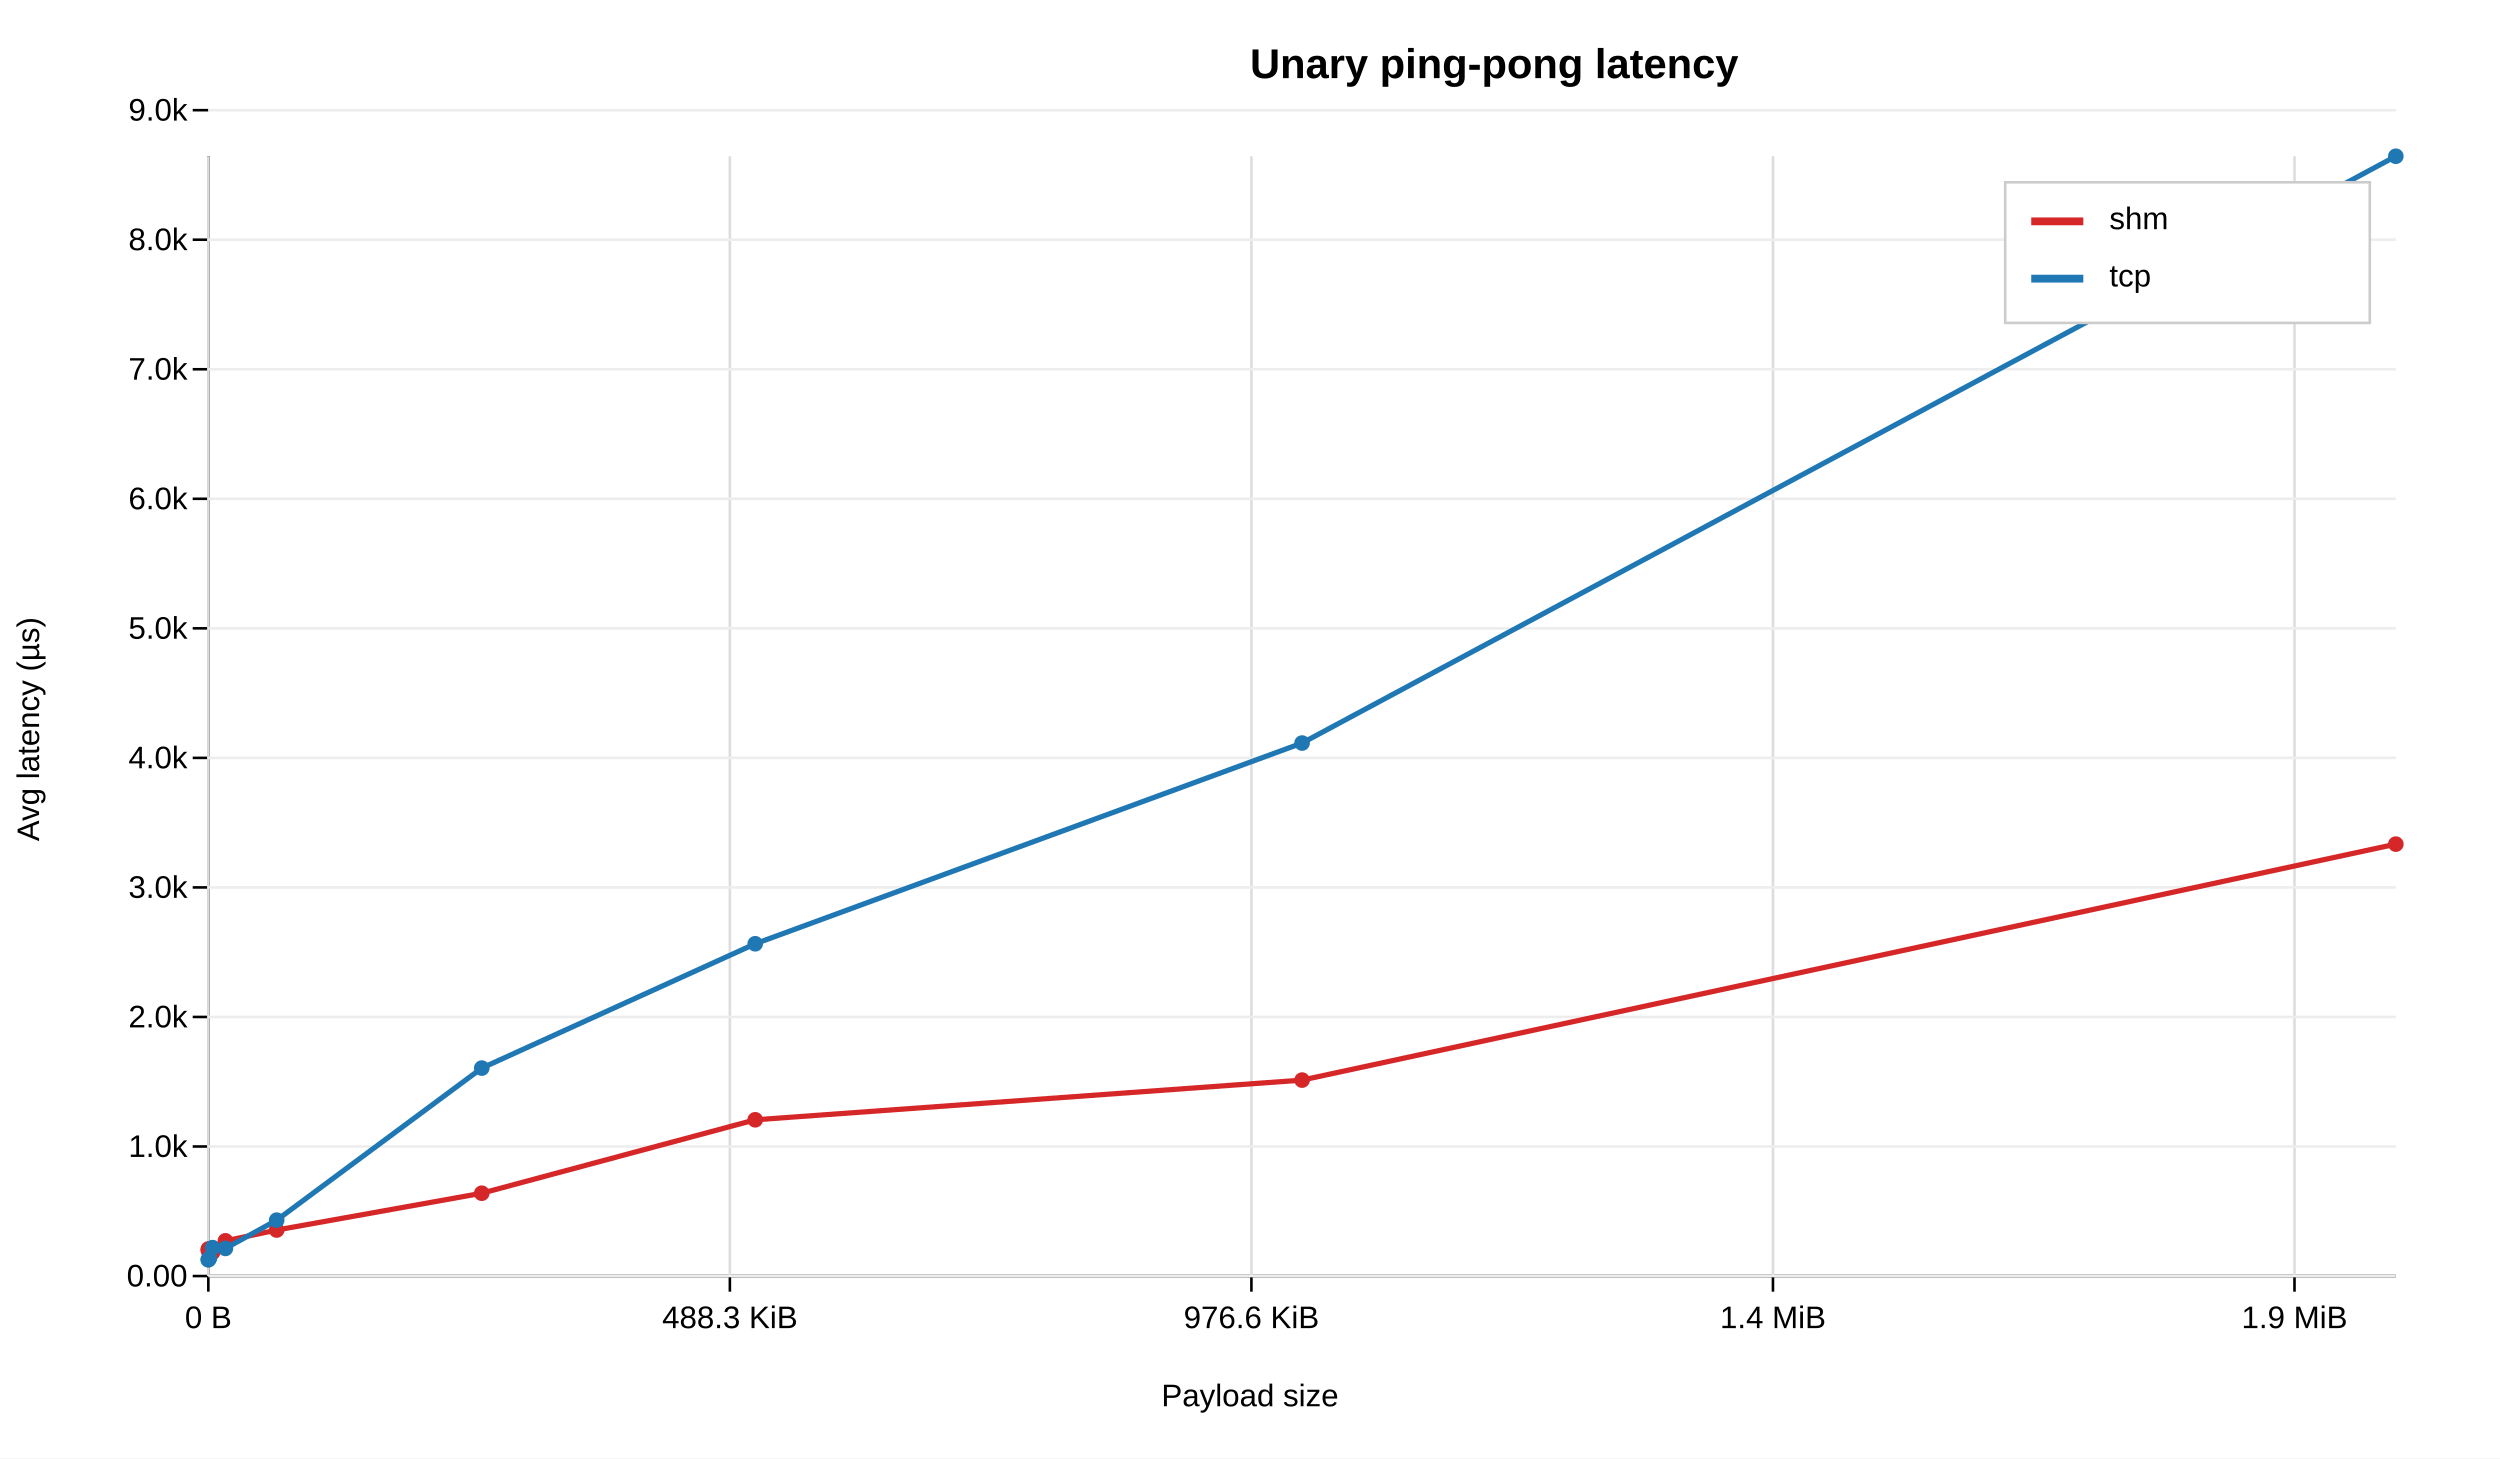
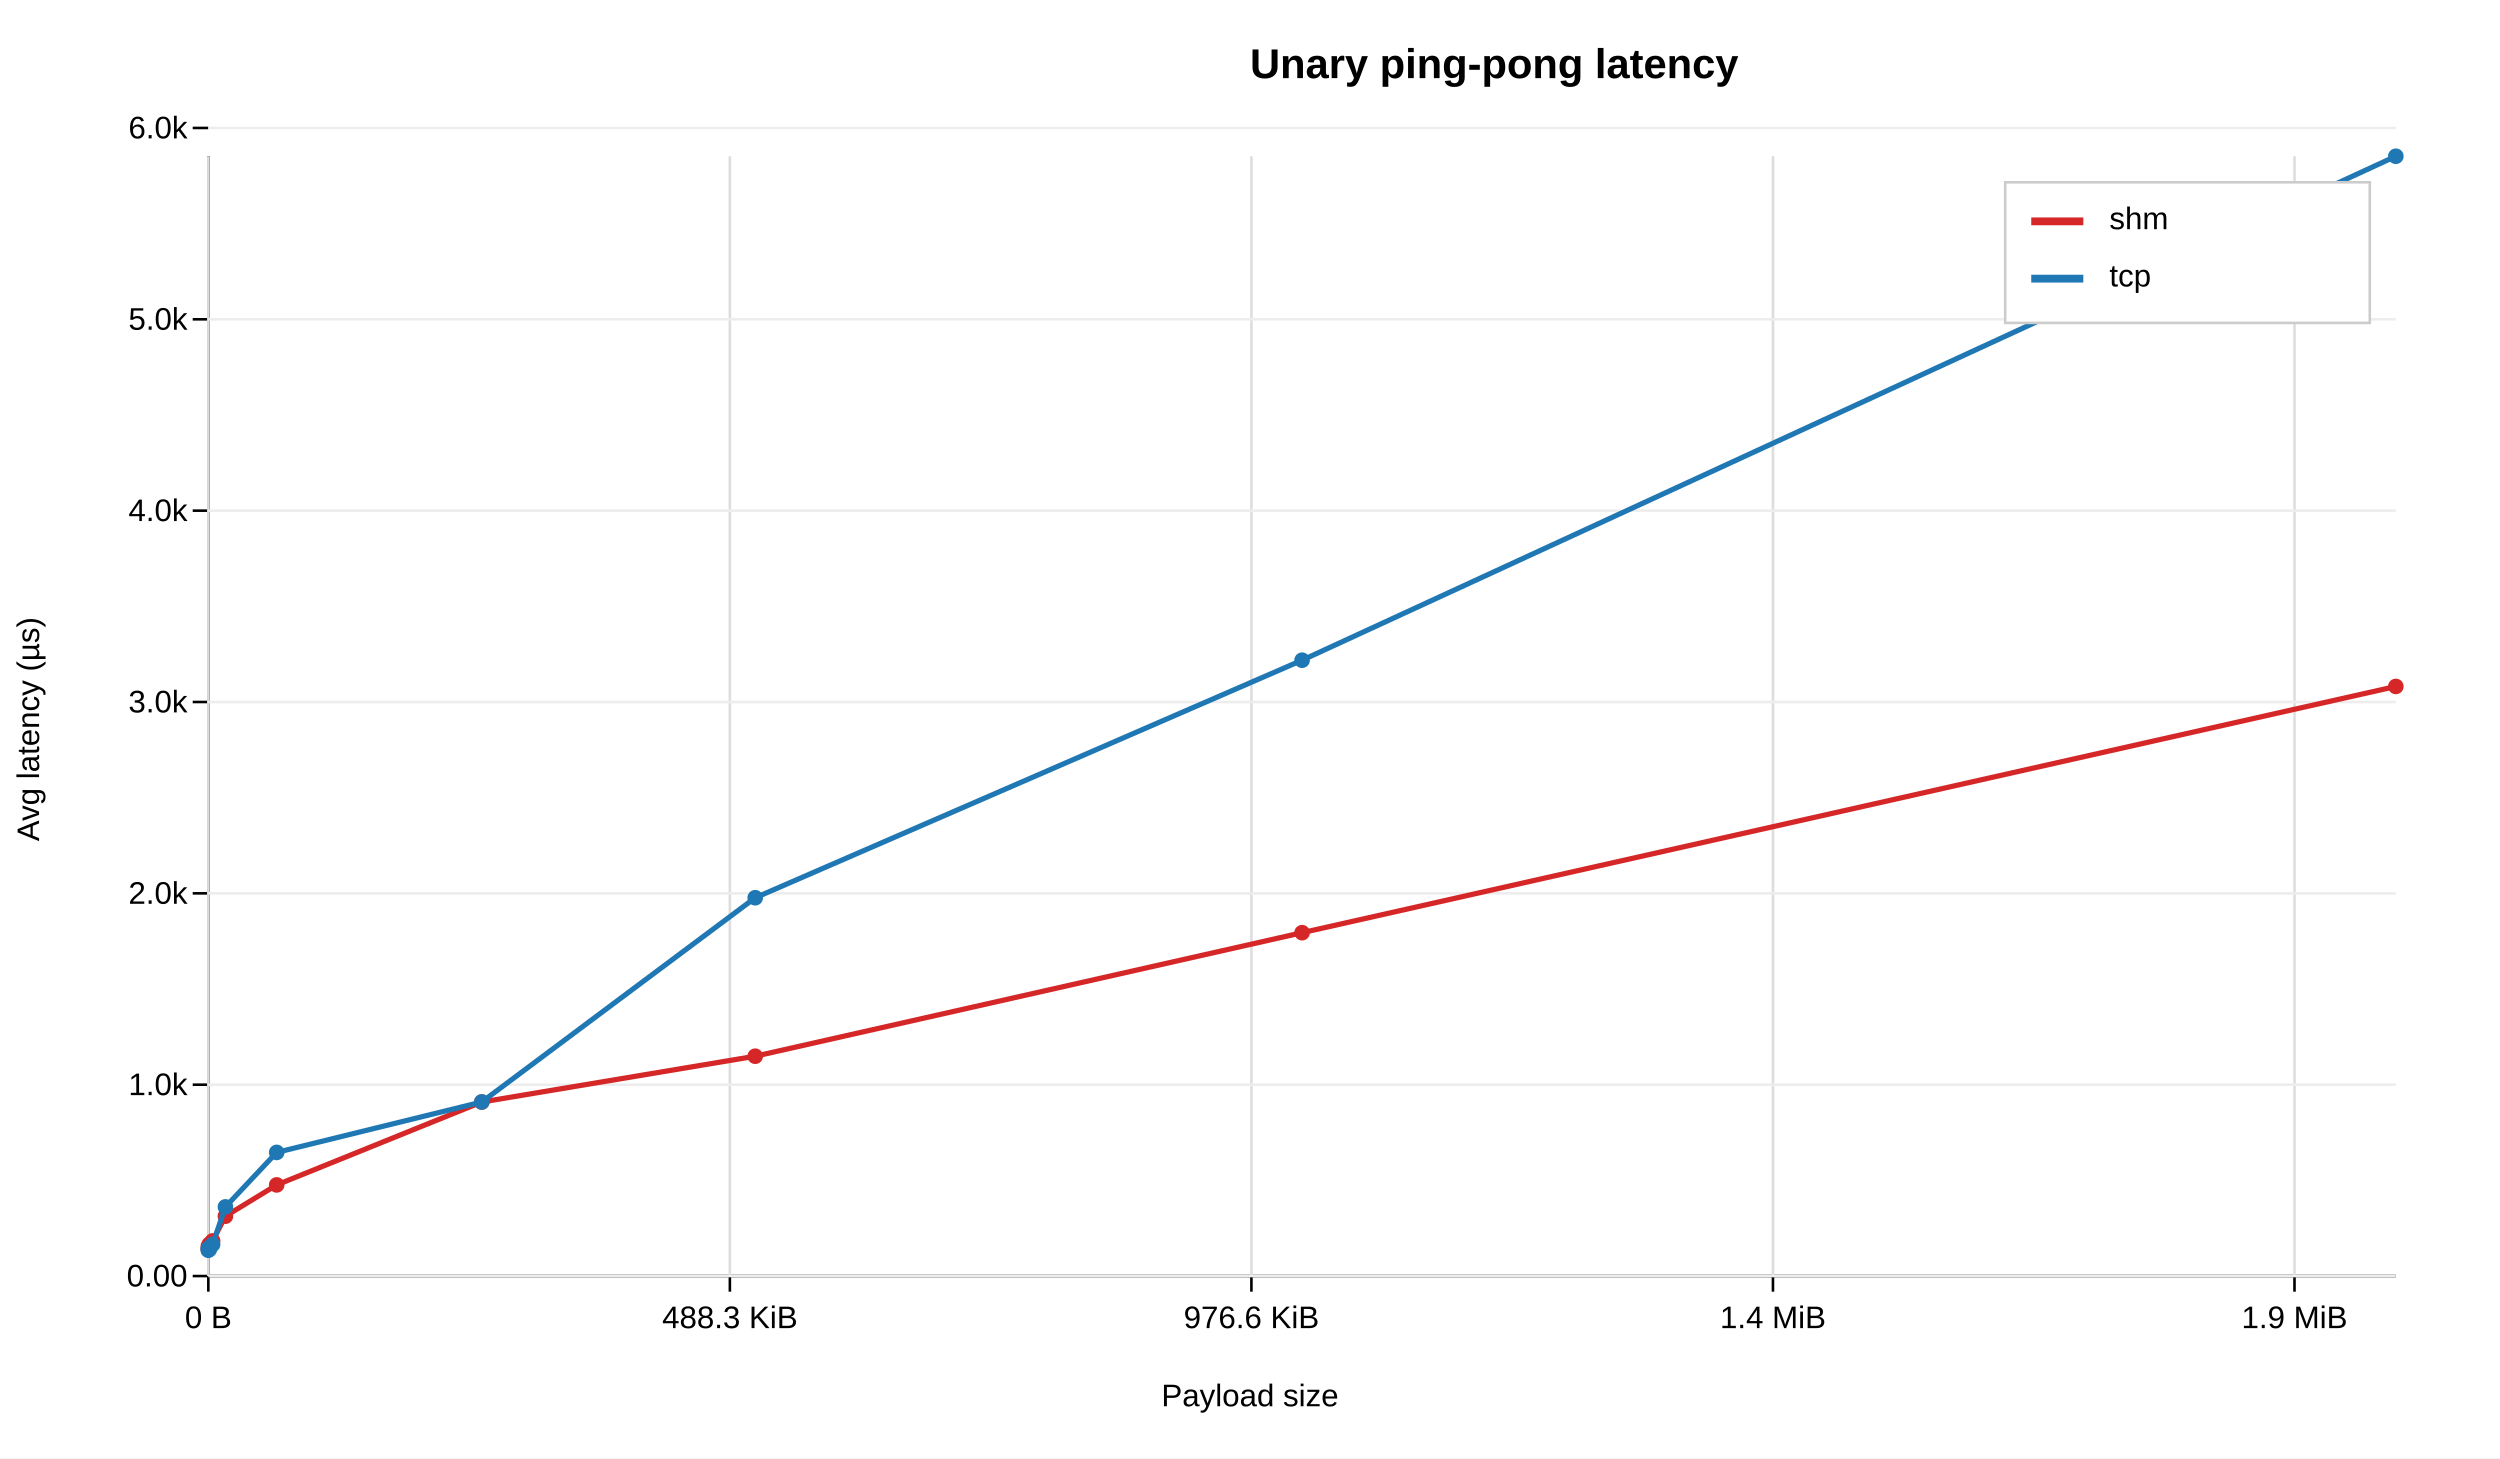
<svg xmlns="http://www.w3.org/2000/svg" width="960" height="560" viewBox="0 0 960 560">
  <style>text{font-family:Arial, sans-serif;font-size:12px;} .title{font-size:16px;font-weight:bold;}</style>
  <rect width="100%" height="100%" fill="white" />
  <text x="480" y="30" class="title">Unary ping-pong latency</text>
  <text x="480" y="540" text-anchor="middle">Payload size</text>
  <text x="15" y="280" transform="rotate(-90 15,280)" text-anchor="middle">Avg latency (µs)</text>
  <line x1="80" y1="490" x2="920" y2="490" stroke="black" stroke-width="1" />
  <line x1="80" y1="490" x2="80" y2="60" stroke="black" stroke-width="1" />
  <line x1="80" y1="490" x2="80" y2="496" stroke="black" />
  <text x="80" y="510" text-anchor="middle">0 B</text>
  <line x1="280.272" y1="490" x2="280.272" y2="496" stroke="black" />
  <text x="280.272" y="510" text-anchor="middle">488.3 KiB</text>
  <line x1="480.543" y1="490" x2="480.543" y2="496" stroke="black" />
  <text x="480.543" y="510" text-anchor="middle">976.6 KiB</text>
  <line x1="680.815" y1="490" x2="680.815" y2="496" stroke="black" />
  <text x="680.815" y="510" text-anchor="middle">1.4 MiB</text>
  <line x1="881.086" y1="490" x2="881.086" y2="496" stroke="black" />
  <text x="881.086" y="510" text-anchor="middle">1.9 MiB</text>
  <line x1="1081.358" y1="490" x2="1081.358" y2="496" stroke="black" />
  <text x="1081.358" y="510" text-anchor="middle">2.4 MiB</text>
  <line x1="74" y1="490" x2="80" y2="490" stroke="black" />
  <text x="72" y="494" text-anchor="end">0.00</text>
-   <line x1="74" y1="440.256" x2="80" y2="440.256" stroke="black" />
-   <text x="72" y="444.256" text-anchor="end">1.0k</text>
-   <line x1="74" y1="390.513" x2="80" y2="390.513" stroke="black" />
-   <text x="72" y="394.513" text-anchor="end">2.0k</text>
-   <line x1="74" y1="340.769" x2="80" y2="340.769" stroke="black" />
-   <text x="72" y="344.769" text-anchor="end">3.0k</text>
-   <line x1="74" y1="291.025" x2="80" y2="291.025" stroke="black" />
-   <text x="72" y="295.025" text-anchor="end">4.0k</text>
-   <line x1="74" y1="241.281" x2="80" y2="241.281" stroke="black" />
-   <text x="72" y="245.281" text-anchor="end">5.0k</text>
-   <line x1="74" y1="191.538" x2="80" y2="191.538" stroke="black" />
-   <text x="72" y="195.538" text-anchor="end">6.0k</text>
-   <line x1="74" y1="141.794" x2="80" y2="141.794" stroke="black" />
-   <text x="72" y="145.794" text-anchor="end">7.0k</text>
-   <line x1="74" y1="92.05" x2="80" y2="92.05" stroke="black" />
-   <text x="72" y="96.05" text-anchor="end">8.0k</text>
-   <line x1="74" y1="42.307" x2="80" y2="42.307" stroke="black" />
-   <text x="72" y="46.307" text-anchor="end">9.0k</text>
+   <line x1="74" y1="416.523" x2="80" y2="416.523" stroke="black" />
+   <text x="72" y="420.523" text-anchor="end">1.0k</text>
+   <line x1="74" y1="343.046" x2="80" y2="343.046" stroke="black" />
+   <text x="72" y="347.046" text-anchor="end">2.0k</text>
+   <line x1="74" y1="269.569" x2="80" y2="269.569" stroke="black" />
+   <text x="72" y="273.569" text-anchor="end">3.0k</text>
+   <line x1="74" y1="196.092" x2="80" y2="196.092" stroke="black" />
+   <text x="72" y="200.092" text-anchor="end">4.0k</text>
+   <line x1="74" y1="122.615" x2="80" y2="122.615" stroke="black" />
+   <text x="72" y="126.615" text-anchor="end">5.0k</text>
+   <line x1="74" y1="49.138" x2="80" y2="49.138" stroke="black" />
+   <text x="72" y="53.138" text-anchor="end">6.0k</text>
  <line x1="80" y1="490" x2="80" y2="60" stroke="#dddddd" stroke-width="1" />
  <line x1="280.272" y1="490" x2="280.272" y2="60" stroke="#dddddd" stroke-width="1" />
  <line x1="480.543" y1="490" x2="480.543" y2="60" stroke="#dddddd" stroke-width="1" />
  <line x1="680.815" y1="490" x2="680.815" y2="60" stroke="#dddddd" stroke-width="1" />
  <line x1="881.086" y1="490" x2="881.086" y2="60" stroke="#dddddd" stroke-width="1" />
  <line x1="1081.358" y1="490" x2="1081.358" y2="60" stroke="#dddddd" stroke-width="1" />
  <line x1="80" y1="490" x2="920" y2="490" stroke="#ededed" stroke-width="1" />
-   <line x1="80" y1="440.256" x2="920" y2="440.256" stroke="#ededed" stroke-width="1" />
-   <line x1="80" y1="390.513" x2="920" y2="390.513" stroke="#ededed" stroke-width="1" />
-   <line x1="80" y1="340.769" x2="920" y2="340.769" stroke="#ededed" stroke-width="1" />
-   <line x1="80" y1="291.025" x2="920" y2="291.025" stroke="#ededed" stroke-width="1" />
-   <line x1="80" y1="241.281" x2="920" y2="241.281" stroke="#ededed" stroke-width="1" />
-   <line x1="80" y1="191.538" x2="920" y2="191.538" stroke="#ededed" stroke-width="1" />
-   <line x1="80" y1="141.794" x2="920" y2="141.794" stroke="#ededed" stroke-width="1" />
-   <line x1="80" y1="92.05" x2="920" y2="92.05" stroke="#ededed" stroke-width="1" />
-   <line x1="80" y1="42.307" x2="920" y2="42.307" stroke="#ededed" stroke-width="1" />
-   <polyline fill="none" stroke="#d62728" stroke-width="2" points="80,479.604 80,480.168 80.41,480.992 81.641,480.923 86.562,476.479 106.25,472.332 185,458.196 290,429.999 500,414.757 920,324.142 " />
-   <circle cx="80" cy="479.604" r="3" fill="#d62728" />
-   <circle cx="80" cy="480.168" r="3" fill="#d62728" />
-   <circle cx="80.41" cy="480.992" r="3" fill="#d62728" />
-   <circle cx="81.641" cy="480.923" r="3" fill="#d62728" />
-   <circle cx="86.562" cy="476.479" r="3" fill="#d62728" />
-   <circle cx="106.25" cy="472.332" r="3" fill="#d62728" />
-   <circle cx="185" cy="458.196" r="3" fill="#d62728" />
-   <circle cx="290" cy="429.999" r="3" fill="#d62728" />
-   <circle cx="500" cy="414.757" r="3" fill="#d62728" />
-   <circle cx="920" cy="324.142" r="3" fill="#d62728" />
-   <polyline fill="none" stroke="#1f77b4" stroke-width="2" points="80,483.753 80,483.646 80.41,483.212 81.641,479.089 86.562,479.396 106.25,468.538 185,410.146 290,362.408 500,285.332 920,60 " />
-   <circle cx="80" cy="483.753" r="3" fill="#1f77b4" />
-   <circle cx="80" cy="483.646" r="3" fill="#1f77b4" />
-   <circle cx="80.41" cy="483.212" r="3" fill="#1f77b4" />
-   <circle cx="81.641" cy="479.089" r="3" fill="#1f77b4" />
-   <circle cx="86.562" cy="479.396" r="3" fill="#1f77b4" />
-   <circle cx="106.25" cy="468.538" r="3" fill="#1f77b4" />
-   <circle cx="185" cy="410.146" r="3" fill="#1f77b4" />
-   <circle cx="290" cy="362.408" r="3" fill="#1f77b4" />
-   <circle cx="500" cy="285.332" r="3" fill="#1f77b4" />
+   <line x1="80" y1="416.523" x2="920" y2="416.523" stroke="#ededed" stroke-width="1" />
+   <line x1="80" y1="343.046" x2="920" y2="343.046" stroke="#ededed" stroke-width="1" />
+   <line x1="80" y1="269.569" x2="920" y2="269.569" stroke="#ededed" stroke-width="1" />
+   <line x1="80" y1="196.092" x2="920" y2="196.092" stroke="#ededed" stroke-width="1" />
+   <line x1="80" y1="122.615" x2="920" y2="122.615" stroke="#ededed" stroke-width="1" />
+   <line x1="80" y1="49.138" x2="920" y2="49.138" stroke="#ededed" stroke-width="1" />
+   <polyline fill="none" stroke="#d62728" stroke-width="2" points="80,478.605 80,479.739 80.41,477.754 81.641,476.517 86.562,467.021 106.25,455.004 185,423.169 290,405.585 500,358.152 920,263.595 " />
+   <circle cx="80" cy="478.605" r="3" fill="#d62728" />
+   <circle cx="80" cy="479.739" r="3" fill="#d62728" />
+   <circle cx="80.41" cy="477.754" r="3" fill="#d62728" />
+   <circle cx="81.641" cy="476.517" r="3" fill="#d62728" />
+   <circle cx="86.562" cy="467.021" r="3" fill="#d62728" />
+   <circle cx="106.25" cy="455.004" r="3" fill="#d62728" />
+   <circle cx="185" cy="423.169" r="3" fill="#d62728" />
+   <circle cx="290" cy="405.585" r="3" fill="#d62728" />
+   <circle cx="500" cy="358.152" r="3" fill="#d62728" />
+   <circle cx="920" cy="263.595" r="3" fill="#d62728" />
+   <polyline fill="none" stroke="#1f77b4" stroke-width="2" points="80,480.097 80,479.363 80.41,479.742 81.641,477.876 86.562,463.446 106.25,442.523 185,423.16 290,344.732 500,253.523 920,60 " />
+   <circle cx="80" cy="480.097" r="3" fill="#1f77b4" />
+   <circle cx="80" cy="479.363" r="3" fill="#1f77b4" />
+   <circle cx="80.41" cy="479.742" r="3" fill="#1f77b4" />
+   <circle cx="81.641" cy="477.876" r="3" fill="#1f77b4" />
+   <circle cx="86.562" cy="463.446" r="3" fill="#1f77b4" />
+   <circle cx="106.25" cy="442.523" r="3" fill="#1f77b4" />
+   <circle cx="185" cy="423.16" r="3" fill="#1f77b4" />
+   <circle cx="290" cy="344.732" r="3" fill="#1f77b4" />
+   <circle cx="500" cy="253.523" r="3" fill="#1f77b4" />
  <circle cx="920" cy="60" r="3" fill="#1f77b4" />
  <rect x="770" y="70" width="140" height="54" fill="white" stroke="#ccc" />
  <line x1="780" y1="85" x2="800" y2="85" stroke="#d62728" stroke-width="3" />
  <text x="810" y="88">shm</text>
  <line x1="780" y1="107" x2="800" y2="107" stroke="#1f77b4" stroke-width="3" />
  <text x="810" y="110">tcp</text>
</svg>
